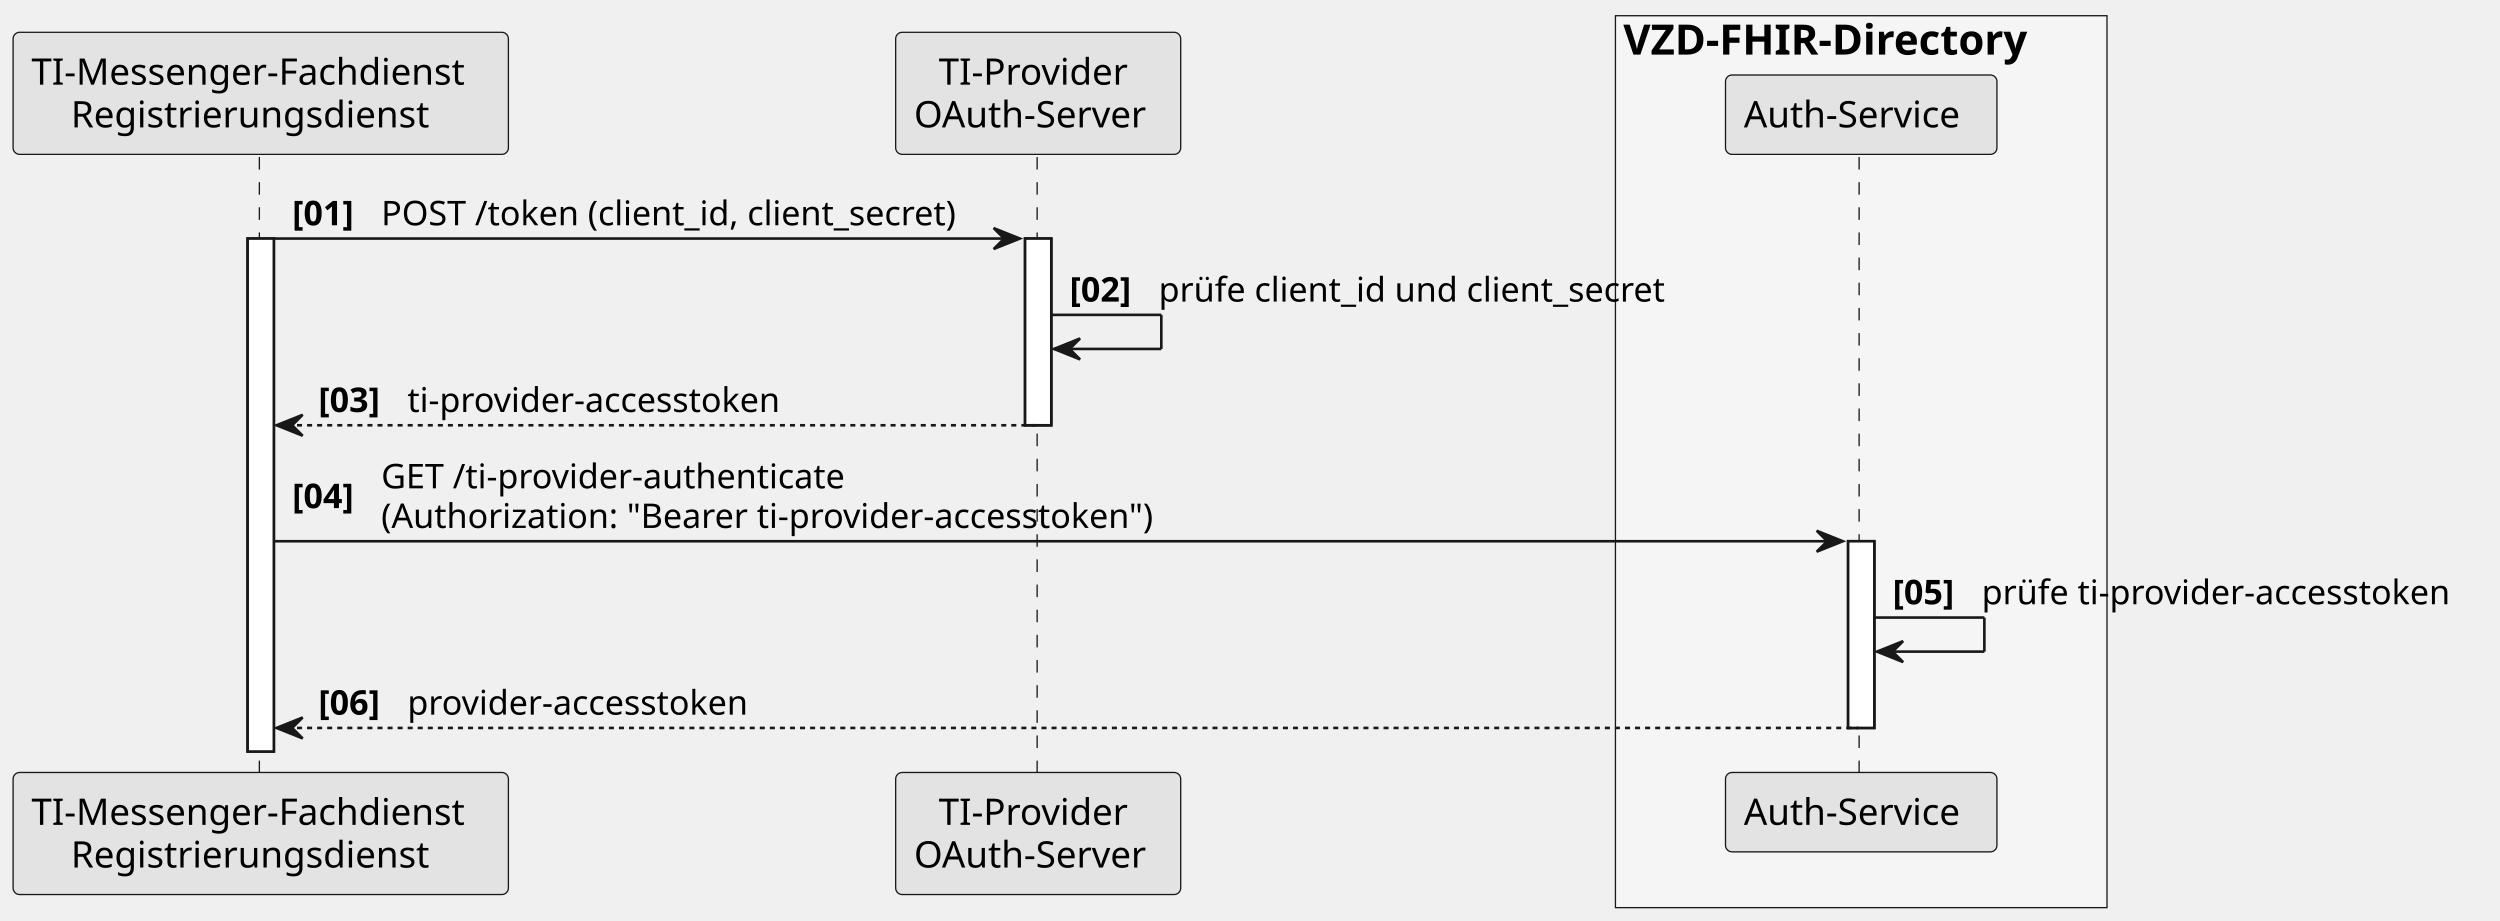
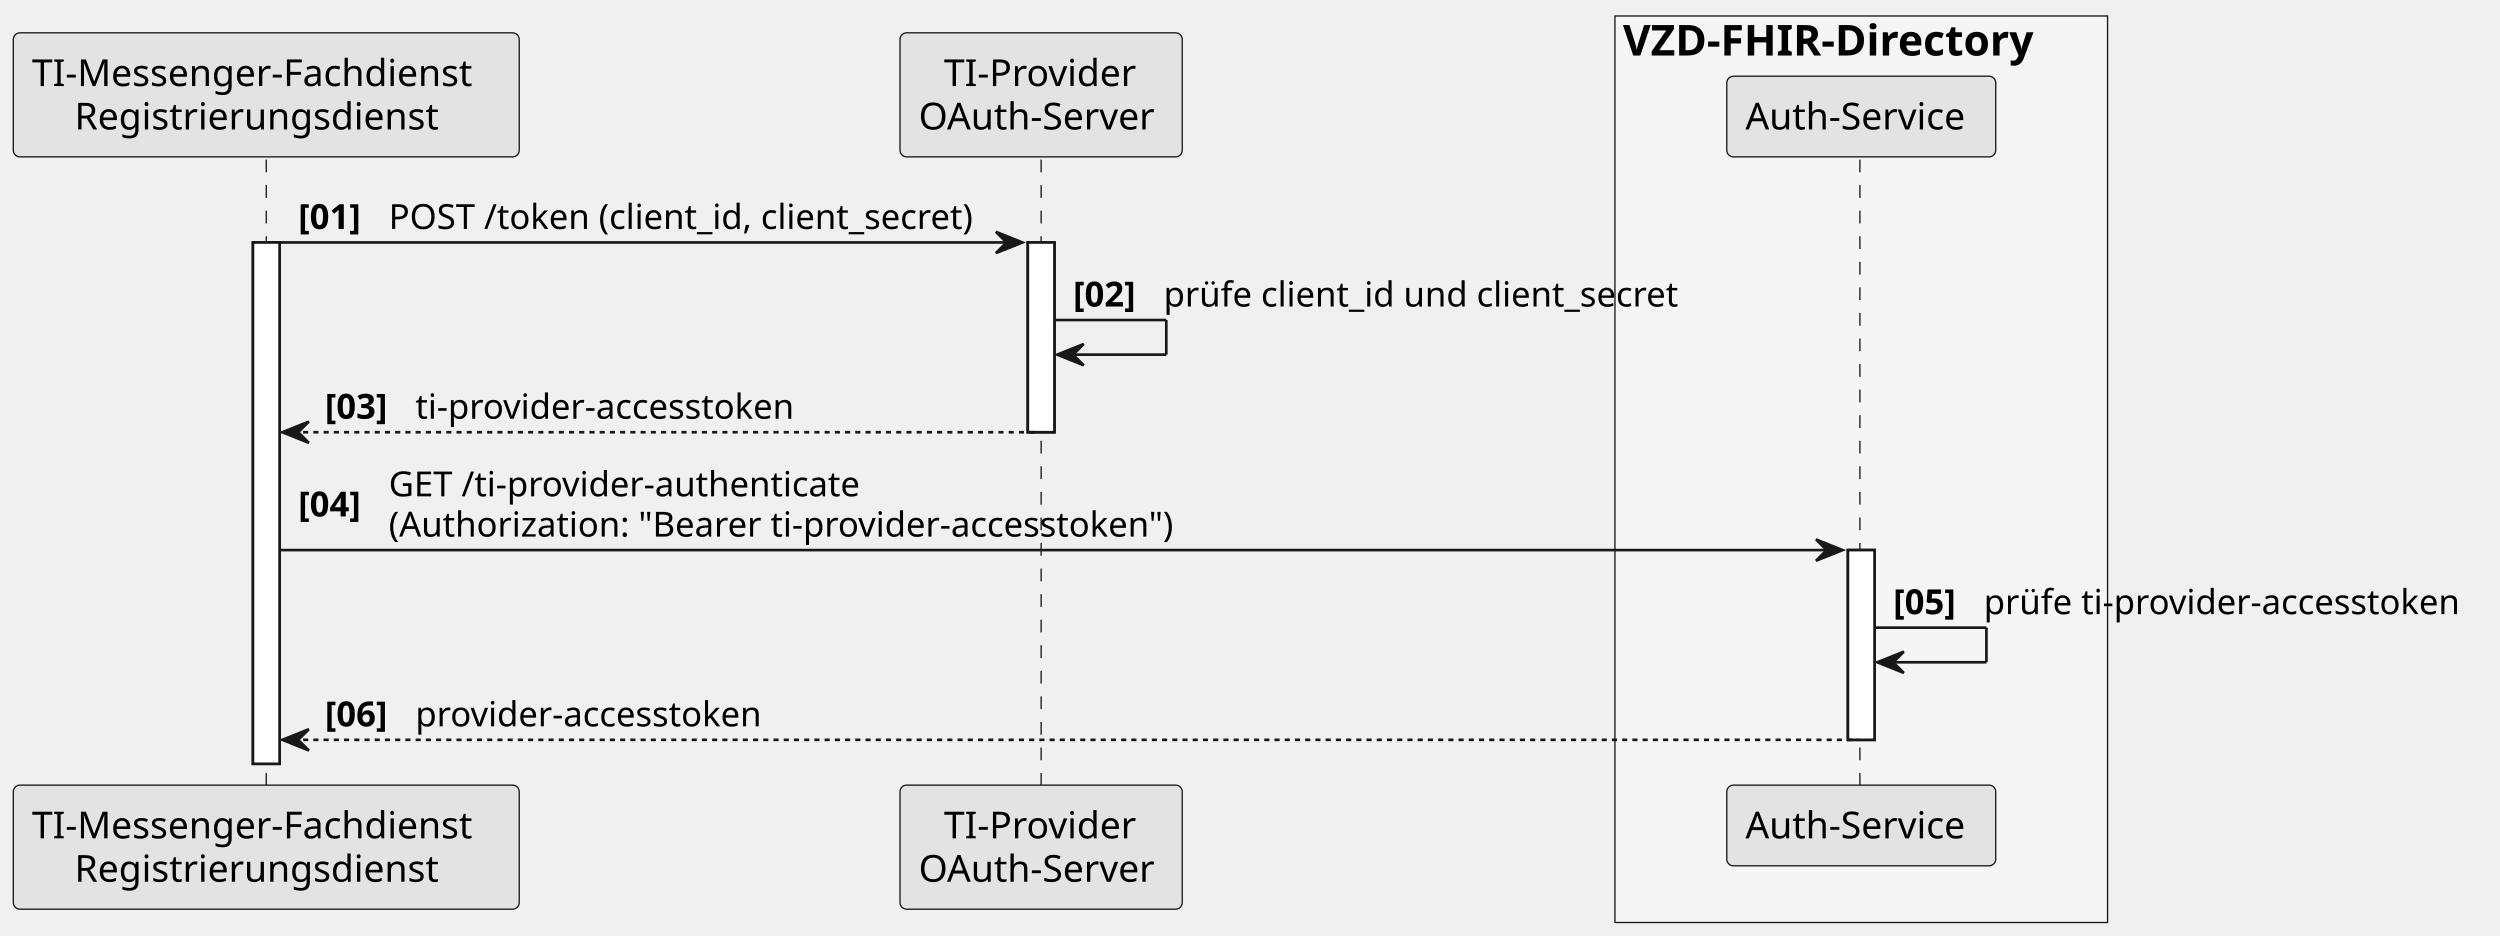
- <svg xmlns="http://www.w3.org/2000/svg" contentStyleType="text/css" data-diagram-type="SEQUENCE" height="366.667px" preserveAspectRatio="none" style="width:994px;height:366px;background:#FFFFFF;" version="1.1" viewBox="0 0 994 366" width="994.792px" zoomAndPan="magnify">
+ <svg xmlns="http://www.w3.org/2000/svg" contentStyleType="text/css" height="366.667px" preserveAspectRatio="none" style="width:978px;height:366px;background:#FFFFFF;" version="1.1" viewBox="0 0 978 366" width="978.125px" zoomAndPan="magnify">
  <defs />
  <g>
-     <rect fill="#F5F5F5" height="354.63" style="stroke:#181818;stroke-width:0.521;" width="195.437" x="642.302" y="6.25" />
-     <text fill="#000000" font-family="sans-serif" font-size="16.667" font-weight="bold" lengthAdjust="spacing" textLength="184.473" x="645.427" y="21.72">VZD-FHIR-Directory</text>
-     <text fill="#000000" font-family="sans-serif" font-size="13.542" font-weight="bold" lengthAdjust="spacing" textLength="4.715" x="829.9" y="22.457"> </text>
-     <g>
-       <rect fill="#FFFFFF" height="203.955" style="stroke:#181818;stroke-width:1.042;" width="10.417" x="98.466" y="94.849" />
-     </g>
-     <g>
-       <rect fill="#FFFFFF" height="74.235" style="stroke:#181818;stroke-width:1.042;" width="10.417" x="407.571" y="94.849" />
-     </g>
-     <g>
-       <rect fill="#FFFFFF" height="74.235" style="stroke:#181818;stroke-width:1.042;" width="10.417" x="734.813" y="215.194" />
-     </g>
-     <g>
-       <rect fill="#000000" fill-opacity="0" height="245.76" width="8.333" x="99.508" y="62.419" />
-       <line style="stroke:#181818;stroke-width:0.521;stroke-dasharray:5.0,5.0;" x1="103.125" x2="103.125" y1="62.419" y2="308.179" />
-     </g>
-     <g>
-       <rect fill="#000000" fill-opacity="0" height="245.76" width="8.333" x="408.613" y="62.419" />
-       <line style="stroke:#181818;stroke-width:0.521;stroke-dasharray:5.0,5.0;" x1="412.366" x2="412.366" y1="62.419" y2="308.179" />
-     </g>
-     <g>
-       <rect fill="#000000" fill-opacity="0" height="245.76" width="8.333" x="735.854" y="62.419" />
-       <line style="stroke:#181818;stroke-width:0.521;stroke-dasharray:5.0,5.0;" x1="739.185" x2="739.185" y1="62.419" y2="308.179" />
-     </g>
-     <g class="participant participant-head" data-participant="rd">
-       <rect fill="#E3E3E3" height="48.535" rx="2.604" ry="2.604" style="stroke:#181818;stroke-width:0.521;" width="196.932" x="5.208" y="12.842" />
-       <text fill="#000000" font-family="sans-serif" font-size="14.583" lengthAdjust="spacing" textLength="182.349" x="12.5" y="33.67">TI-Messenger-Fachdienst</text>
-       <text fill="#000000" font-family="sans-serif" font-size="14.583" lengthAdjust="spacing" textLength="150.925" x="28.212" y="50.646">Registrierungsdienst</text>
-     </g>
-     <g class="participant participant-tail" data-participant="rd">
-       <rect fill="#E3E3E3" height="48.535" rx="2.604" ry="2.604" style="stroke:#181818;stroke-width:0.521;" width="196.932" x="5.208" y="307.137" />
-       <text fill="#000000" font-family="sans-serif" font-size="14.583" lengthAdjust="spacing" textLength="182.349" x="12.5" y="327.965">TI-Messenger-Fachdienst</text>
-       <text fill="#000000" font-family="sans-serif" font-size="14.583" lengthAdjust="spacing" textLength="150.925" x="28.212" y="344.941">Registrierungsdienst</text>
-     </g>
-     <g class="participant participant-head" data-participant="oa">
-       <rect fill="#E3E3E3" height="48.535" rx="2.604" ry="2.604" style="stroke:#181818;stroke-width:0.521;" width="113.327" x="356.116" y="12.842" />
-       <text fill="#000000" font-family="sans-serif" font-size="14.583" lengthAdjust="spacing" textLength="79.09" x="373.234" y="33.67">TI-Provider</text>
-       <text fill="#000000" font-family="sans-serif" font-size="14.583" lengthAdjust="spacing" textLength="98.744" x="363.407" y="50.646">OAuth-Server</text>
-     </g>
-     <g class="participant participant-tail" data-participant="oa">
-       <rect fill="#E3E3E3" height="48.535" rx="2.604" ry="2.604" style="stroke:#181818;stroke-width:0.521;" width="113.327" x="356.116" y="307.137" />
-       <text fill="#000000" font-family="sans-serif" font-size="14.583" lengthAdjust="spacing" textLength="79.09" x="373.234" y="327.965">TI-Provider</text>
-       <text fill="#000000" font-family="sans-serif" font-size="14.583" lengthAdjust="spacing" textLength="98.744" x="363.407" y="344.941">OAuth-Server</text>
-     </g>
-     <g class="participant participant-head" data-participant="fa">
-       <rect fill="#E3E3E3" height="31.559" rx="2.604" ry="2.604" style="stroke:#181818;stroke-width:0.521;" width="107.922" x="686.06" y="29.818" />
-       <text fill="#000000" font-family="sans-serif" font-size="14.583" lengthAdjust="spacing" textLength="93.339" x="693.351" y="50.646">Auth-Service</text>
-     </g>
-     <g class="participant participant-tail" data-participant="fa">
-       <rect fill="#E3E3E3" height="31.559" rx="2.604" ry="2.604" style="stroke:#181818;stroke-width:0.521;" width="107.922" x="686.06" y="307.137" />
-       <text fill="#000000" font-family="sans-serif" font-size="14.583" lengthAdjust="spacing" textLength="93.339" x="693.351" y="327.965">Auth-Service</text>
-     </g>
-     <g>
-       <rect fill="#FFFFFF" height="203.955" style="stroke:#181818;stroke-width:1.042;" width="10.417" x="98.466" y="94.849" />
-     </g>
-     <g>
-       <rect fill="#FFFFFF" height="74.235" style="stroke:#181818;stroke-width:1.042;" width="10.417" x="407.571" y="94.849" />
-     </g>
-     <g>
-       <rect fill="#FFFFFF" height="74.235" style="stroke:#181818;stroke-width:1.042;" width="10.417" x="734.813" y="215.194" />
-     </g>
-     <g class="message" data-participant-1="rd" data-participant-2="oa">
-       <polygon fill="#181818" points="395.071,90.682,405.488,94.849,395.071,99.015,399.238,94.849" style="stroke:#181818;stroke-width:1.042;" />
-       <line style="stroke:#181818;stroke-width:1.042;" x1="108.883" x2="401.321" y1="94.849" y2="94.849" />
-       <text fill="#000000" font-family="sans-serif" font-size="13.542" font-weight="bold" lengthAdjust="spacing" textLength="31.223" x="116.174" y="89.572">[01]</text>
-       <text fill="#000000" font-family="sans-serif" font-size="13.542" lengthAdjust="spacing" textLength="248.716" x="151.564" y="89.572">POST /token (client_id, client_secret)</text>
-     </g>
-     <g class="message" data-participant-1="oa" data-participant-2="oa">
-       <line style="stroke:#181818;stroke-width:1.042;" x1="417.988" x2="461.738" y1="125.195" y2="125.195" />
-       <line style="stroke:#181818;stroke-width:1.042;" x1="461.738" x2="461.738" y1="125.195" y2="138.737" />
-       <line style="stroke:#181818;stroke-width:1.042;" x1="419.029" x2="461.738" y1="138.737" y2="138.737" />
-       <polygon fill="#181818" points="429.446,134.57,419.029,138.737,429.446,142.904,425.279,138.737" style="stroke:#181818;stroke-width:1.042;" />
-       <text fill="#000000" font-family="sans-serif" font-size="13.542" font-weight="bold" lengthAdjust="spacing" textLength="31.223" x="425.279" y="119.918">[02]</text>
-       <text fill="#000000" font-family="sans-serif" font-size="13.542" lengthAdjust="spacing" textLength="216.845" x="460.668" y="119.918">prüfe client_id und client_secret</text>
-     </g>
-     <g class="message" data-participant-1="oa" data-participant-2="rd">
-       <polygon fill="#181818" points="120.341,164.917,109.924,169.084,120.341,173.25,116.174,169.084" style="stroke:#181818;stroke-width:1.042;" />
-       <line style="stroke:#181818;stroke-width:1.042;stroke-dasharray:2.0,2.0;" x1="114.091" x2="411.738" y1="169.084" y2="169.084" />
-       <text fill="#000000" font-family="sans-serif" font-size="13.542" font-weight="bold" lengthAdjust="spacing" textLength="31.223" x="126.591" y="163.807">[03]</text>
-       <text fill="#000000" font-family="sans-serif" font-size="13.542" lengthAdjust="spacing" textLength="159.544" x="161.98" y="163.807">ti-provider-accesstoken</text>
-     </g>
-     <g class="message" data-participant-1="rd" data-participant-2="fa">
-       <polygon fill="#181818" points="722.313,211.027,732.729,215.194,722.313,219.36,726.479,215.194" style="stroke:#181818;stroke-width:1.042;" />
-       <line style="stroke:#181818;stroke-width:1.042;" x1="108.883" x2="728.563" y1="215.194" y2="215.194" />
-       <text fill="#000000" font-family="sans-serif" font-size="13.542" font-weight="bold" lengthAdjust="spacing" textLength="31.223" x="116.174" y="202.035">[04]</text>
-       <text fill="#000000" font-family="sans-serif" font-size="13.542" lengthAdjust="spacing" textLength="197.895" x="151.564" y="194.153">GET /ti-provider-authenticate</text>
-       <text fill="#000000" font-family="sans-serif" font-size="13.542" lengthAdjust="spacing" textLength="331.824" x="151.564" y="209.917">(Authorization: "Bearer ti-provider-accesstoken")</text>
-     </g>
-     <g class="message" data-participant-1="fa" data-participant-2="fa">
-       <line style="stroke:#181818;stroke-width:1.042;" x1="745.229" x2="788.979" y1="245.54" y2="245.54" />
-       <line style="stroke:#181818;stroke-width:1.042;" x1="788.979" x2="788.979" y1="245.54" y2="259.082" />
-       <line style="stroke:#181818;stroke-width:1.042;" x1="746.271" x2="788.979" y1="259.082" y2="259.082" />
-       <polygon fill="#181818" points="756.688,254.915,746.271,259.082,756.688,263.249,752.521,259.082" style="stroke:#181818;stroke-width:1.042;" />
-       <text fill="#000000" font-family="sans-serif" font-size="13.542" font-weight="bold" lengthAdjust="spacing" textLength="31.223" x="752.521" y="240.263">[05]</text>
-       <text fill="#000000" font-family="sans-serif" font-size="13.542" lengthAdjust="spacing" textLength="199.693" x="787.91" y="240.263">prüfe ti-provider-accesstoken</text>
-     </g>
-     <g class="message" data-participant-1="fa" data-participant-2="rd">
-       <polygon fill="#181818" points="120.341,285.262,109.924,289.429,120.341,293.595,116.174,289.429" style="stroke:#181818;stroke-width:1.042;" />
-       <line style="stroke:#181818;stroke-width:1.042;stroke-dasharray:2.0,2.0;" x1="114.091" x2="738.979" y1="289.429" y2="289.429" />
-       <text fill="#000000" font-family="sans-serif" font-size="13.542" font-weight="bold" lengthAdjust="spacing" textLength="31.223" x="126.591" y="284.152">[06]</text>
-       <text fill="#000000" font-family="sans-serif" font-size="13.542" lengthAdjust="spacing" textLength="145.586" x="161.98" y="284.152">provider-accesstoken</text>
-     </g>
+     <rect fill="#F5F5F5" height="354.63" style="stroke:#181818;stroke-width:0.521;" width="192.708" x="631.771" y="6.25" />
+     <text fill="#000000" font-family="sans-serif" font-size="16.667" font-weight="bold" lengthAdjust="spacing" textLength="181.25" x="634.896" y="21.72">VZD-FHIR-Directory</text>
+     <text fill="#000000" font-family="sans-serif" font-size="13.542" font-weight="bold" lengthAdjust="spacing" textLength="5.208" x="816.146" y="22.457"> </text>
+     <rect fill="#FFFFFF" height="203.955" style="stroke:#181818;stroke-width:1.042;" width="10.417" x="98.958" y="94.849" />
+     <rect fill="#FFFFFF" height="74.235" style="stroke:#181818;stroke-width:1.042;" width="10.417" x="402.083" y="94.849" />
+     <rect fill="#FFFFFF" height="74.235" style="stroke:#181818;stroke-width:1.042;" width="10.417" x="722.917" y="215.194" />
+     <line style="stroke:#181818;stroke-width:0.521;stroke-dasharray:5.0,5.0;" x1="104.167" x2="104.167" y1="62.419" y2="308.179" />
+     <line style="stroke:#181818;stroke-width:0.521;stroke-dasharray:5.0,5.0;" x1="407.292" x2="407.292" y1="62.419" y2="308.179" />
+     <line style="stroke:#181818;stroke-width:0.521;stroke-dasharray:5.0,5.0;" x1="727.604" x2="727.604" y1="62.419" y2="308.179" />
+     <rect fill="#E3E3E3" height="48.535" rx="2.604" ry="2.604" style="stroke:#181818;stroke-width:0.521;" width="197.917" x="5.208" y="12.842" />
+     <text fill="#000000" font-family="sans-serif" font-size="14.583" lengthAdjust="spacing" textLength="183.333" x="12.5" y="33.67">TI-Messenger-Fachdienst</text>
+     <text fill="#000000" font-family="sans-serif" font-size="14.583" lengthAdjust="spacing" textLength="150" x="29.167" y="50.646">Registrierungsdienst</text>
+     <rect fill="#E3E3E3" height="48.535" rx="2.604" ry="2.604" style="stroke:#181818;stroke-width:0.521;" width="197.917" x="5.208" y="307.137" />
+     <text fill="#000000" font-family="sans-serif" font-size="14.583" lengthAdjust="spacing" textLength="183.333" x="12.5" y="327.965">TI-Messenger-Fachdienst</text>
+     <text fill="#000000" font-family="sans-serif" font-size="14.583" lengthAdjust="spacing" textLength="150" x="29.167" y="344.941">Registrierungsdienst</text>
+     <rect fill="#E3E3E3" height="48.535" rx="2.604" ry="2.604" style="stroke:#181818;stroke-width:0.521;" width="110.417" x="352.083" y="12.842" />
+     <text fill="#000000" font-family="sans-serif" font-size="14.583" lengthAdjust="spacing" textLength="76.042" x="369.271" y="33.67">TI-Provider</text>
+     <text fill="#000000" font-family="sans-serif" font-size="14.583" lengthAdjust="spacing" textLength="95.833" x="359.375" y="50.646">OAuth-Server</text>
+     <rect fill="#E3E3E3" height="48.535" rx="2.604" ry="2.604" style="stroke:#181818;stroke-width:0.521;" width="110.417" x="352.083" y="307.137" />
+     <text fill="#000000" font-family="sans-serif" font-size="14.583" lengthAdjust="spacing" textLength="76.042" x="369.271" y="327.965">TI-Provider</text>
+     <text fill="#000000" font-family="sans-serif" font-size="14.583" lengthAdjust="spacing" textLength="95.833" x="359.375" y="344.941">OAuth-Server</text>
+     <rect fill="#E3E3E3" height="31.559" rx="2.604" ry="2.604" style="stroke:#181818;stroke-width:0.521;" width="105.208" x="675.521" y="29.818" />
+     <text fill="#000000" font-family="sans-serif" font-size="14.583" lengthAdjust="spacing" textLength="90.625" x="682.812" y="50.646">Auth-Service</text>
+     <rect fill="#E3E3E3" height="31.559" rx="2.604" ry="2.604" style="stroke:#181818;stroke-width:0.521;" width="105.208" x="675.521" y="307.137" />
+     <text fill="#000000" font-family="sans-serif" font-size="14.583" lengthAdjust="spacing" textLength="90.625" x="682.812" y="327.965">Auth-Service</text>
+     <rect fill="#FFFFFF" height="203.955" style="stroke:#181818;stroke-width:1.042;" width="10.417" x="98.958" y="94.849" />
+     <rect fill="#FFFFFF" height="74.235" style="stroke:#181818;stroke-width:1.042;" width="10.417" x="402.083" y="94.849" />
+     <rect fill="#FFFFFF" height="74.235" style="stroke:#181818;stroke-width:1.042;" width="10.417" x="722.917" y="215.194" />
+     <polygon fill="#181818" points="389.583,90.682,400,94.849,389.583,99.015,393.75,94.849" style="stroke:#181818;stroke-width:1.042;" />
+     <line style="stroke:#181818;stroke-width:1.042;" x1="109.375" x2="395.833" y1="94.849" y2="94.849" />
+     <text fill="#000000" font-family="sans-serif" font-size="13.542" font-weight="bold" lengthAdjust="spacing" textLength="31.25" x="116.667" y="89.572">[01]</text>
+     <text fill="#000000" font-family="sans-serif" font-size="13.542" lengthAdjust="spacing" textLength="242.708" x="152.083" y="89.572">POST /token (client_id, client_secret)</text>
+     <line style="stroke:#181818;stroke-width:1.042;" x1="412.5" x2="456.25" y1="125.195" y2="125.195" />
+     <line style="stroke:#181818;stroke-width:1.042;" x1="456.25" x2="456.25" y1="125.195" y2="138.737" />
+     <line style="stroke:#181818;stroke-width:1.042;" x1="413.542" x2="456.25" y1="138.737" y2="138.737" />
+     <polygon fill="#181818" points="423.958,134.57,413.542,138.737,423.958,142.904,419.792,138.737" style="stroke:#181818;stroke-width:1.042;" />
+     <text fill="#000000" font-family="sans-serif" font-size="13.542" font-weight="bold" lengthAdjust="spacing" textLength="31.25" x="419.792" y="119.918">[02]</text>
+     <text fill="#000000" font-family="sans-serif" font-size="13.542" lengthAdjust="spacing" textLength="210.417" x="455.208" y="119.918">prüfe client_id und client_secret</text>
+     <polygon fill="#181818" points="120.833,164.917,110.417,169.084,120.833,173.25,116.667,169.084" style="stroke:#181818;stroke-width:1.042;" />
+     <line style="stroke:#181818;stroke-width:1.042;stroke-dasharray:2.0,2.0;" x1="114.583" x2="406.25" y1="169.084" y2="169.084" />
+     <text fill="#000000" font-family="sans-serif" font-size="13.542" font-weight="bold" lengthAdjust="spacing" textLength="31.25" x="127.083" y="163.807">[03]</text>
+     <text fill="#000000" font-family="sans-serif" font-size="13.542" lengthAdjust="spacing" textLength="156.25" x="162.5" y="163.807">ti-provider-accesstoken</text>
+     <polygon fill="#181818" points="710.417,211.027,720.833,215.194,710.417,219.36,714.583,215.194" style="stroke:#181818;stroke-width:1.042;" />
+     <line style="stroke:#181818;stroke-width:1.042;" x1="109.375" x2="716.667" y1="215.194" y2="215.194" />
+     <text fill="#000000" font-family="sans-serif" font-size="13.542" font-weight="bold" lengthAdjust="spacing" textLength="31.25" x="116.667" y="202.035">[04]</text>
+     <text fill="#000000" font-family="sans-serif" font-size="13.542" lengthAdjust="spacing" textLength="191.667" x="152.083" y="194.153">GET /ti-provider-authenticate</text>
+     <text fill="#000000" font-family="sans-serif" font-size="13.542" lengthAdjust="spacing" textLength="322.917" x="152.083" y="209.917">(Authorization: "Bearer ti-provider-accesstoken")</text>
+     <line style="stroke:#181818;stroke-width:1.042;" x1="733.333" x2="777.083" y1="245.54" y2="245.54" />
+     <line style="stroke:#181818;stroke-width:1.042;" x1="777.083" x2="777.083" y1="245.54" y2="259.082" />
+     <line style="stroke:#181818;stroke-width:1.042;" x1="734.375" x2="777.083" y1="259.082" y2="259.082" />
+     <polygon fill="#181818" points="744.792,254.915,734.375,259.082,744.792,263.249,740.625,259.082" style="stroke:#181818;stroke-width:1.042;" />
+     <text fill="#000000" font-family="sans-serif" font-size="13.542" font-weight="bold" lengthAdjust="spacing" textLength="31.25" x="740.625" y="240.263">[05]</text>
+     <text fill="#000000" font-family="sans-serif" font-size="13.542" lengthAdjust="spacing" textLength="194.792" x="776.042" y="240.263">prüfe ti-provider-accesstoken</text>
+     <polygon fill="#181818" points="120.833,285.262,110.417,289.429,120.833,293.595,116.667,289.429" style="stroke:#181818;stroke-width:1.042;" />
+     <line style="stroke:#181818;stroke-width:1.042;stroke-dasharray:2.0,2.0;" x1="114.583" x2="727.083" y1="289.429" y2="289.429" />
+     <text fill="#000000" font-family="sans-serif" font-size="13.542" font-weight="bold" lengthAdjust="spacing" textLength="31.25" x="127.083" y="284.152">[06]</text>
+     <text fill="#000000" font-family="sans-serif" font-size="13.542" lengthAdjust="spacing" textLength="142.708" x="162.5" y="284.152">provider-accesstoken</text>
  </g>
</svg>
